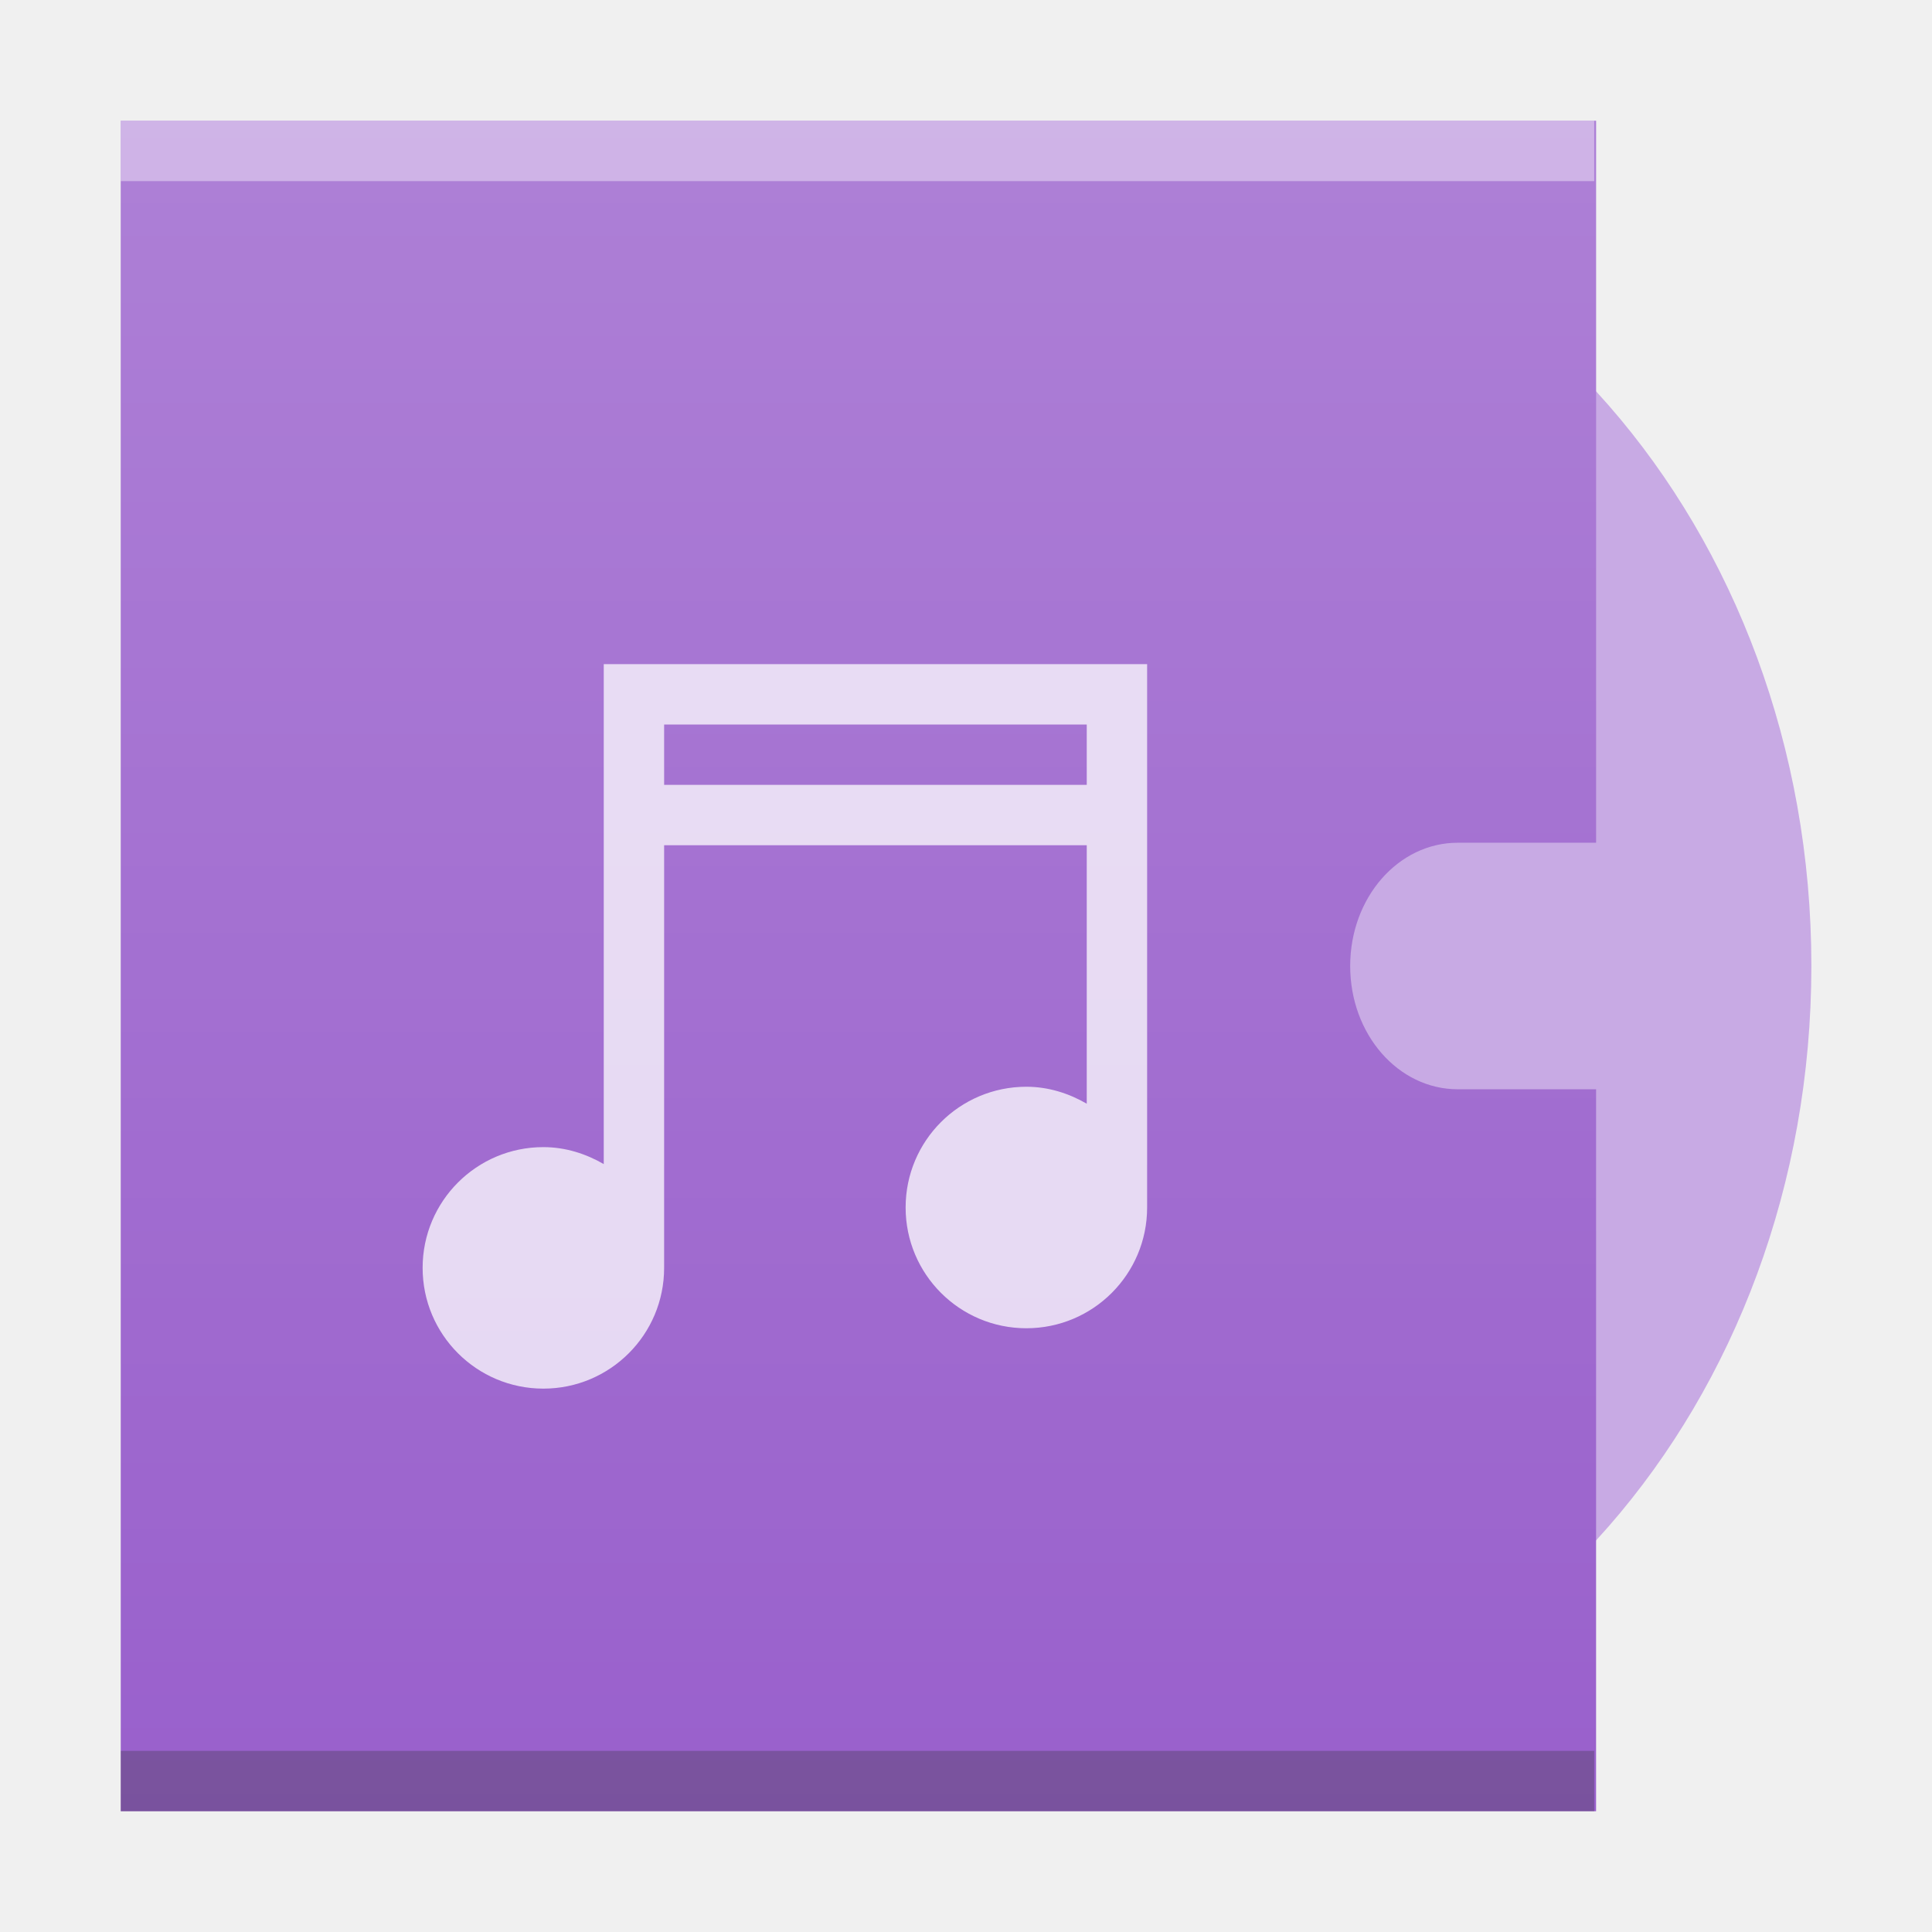
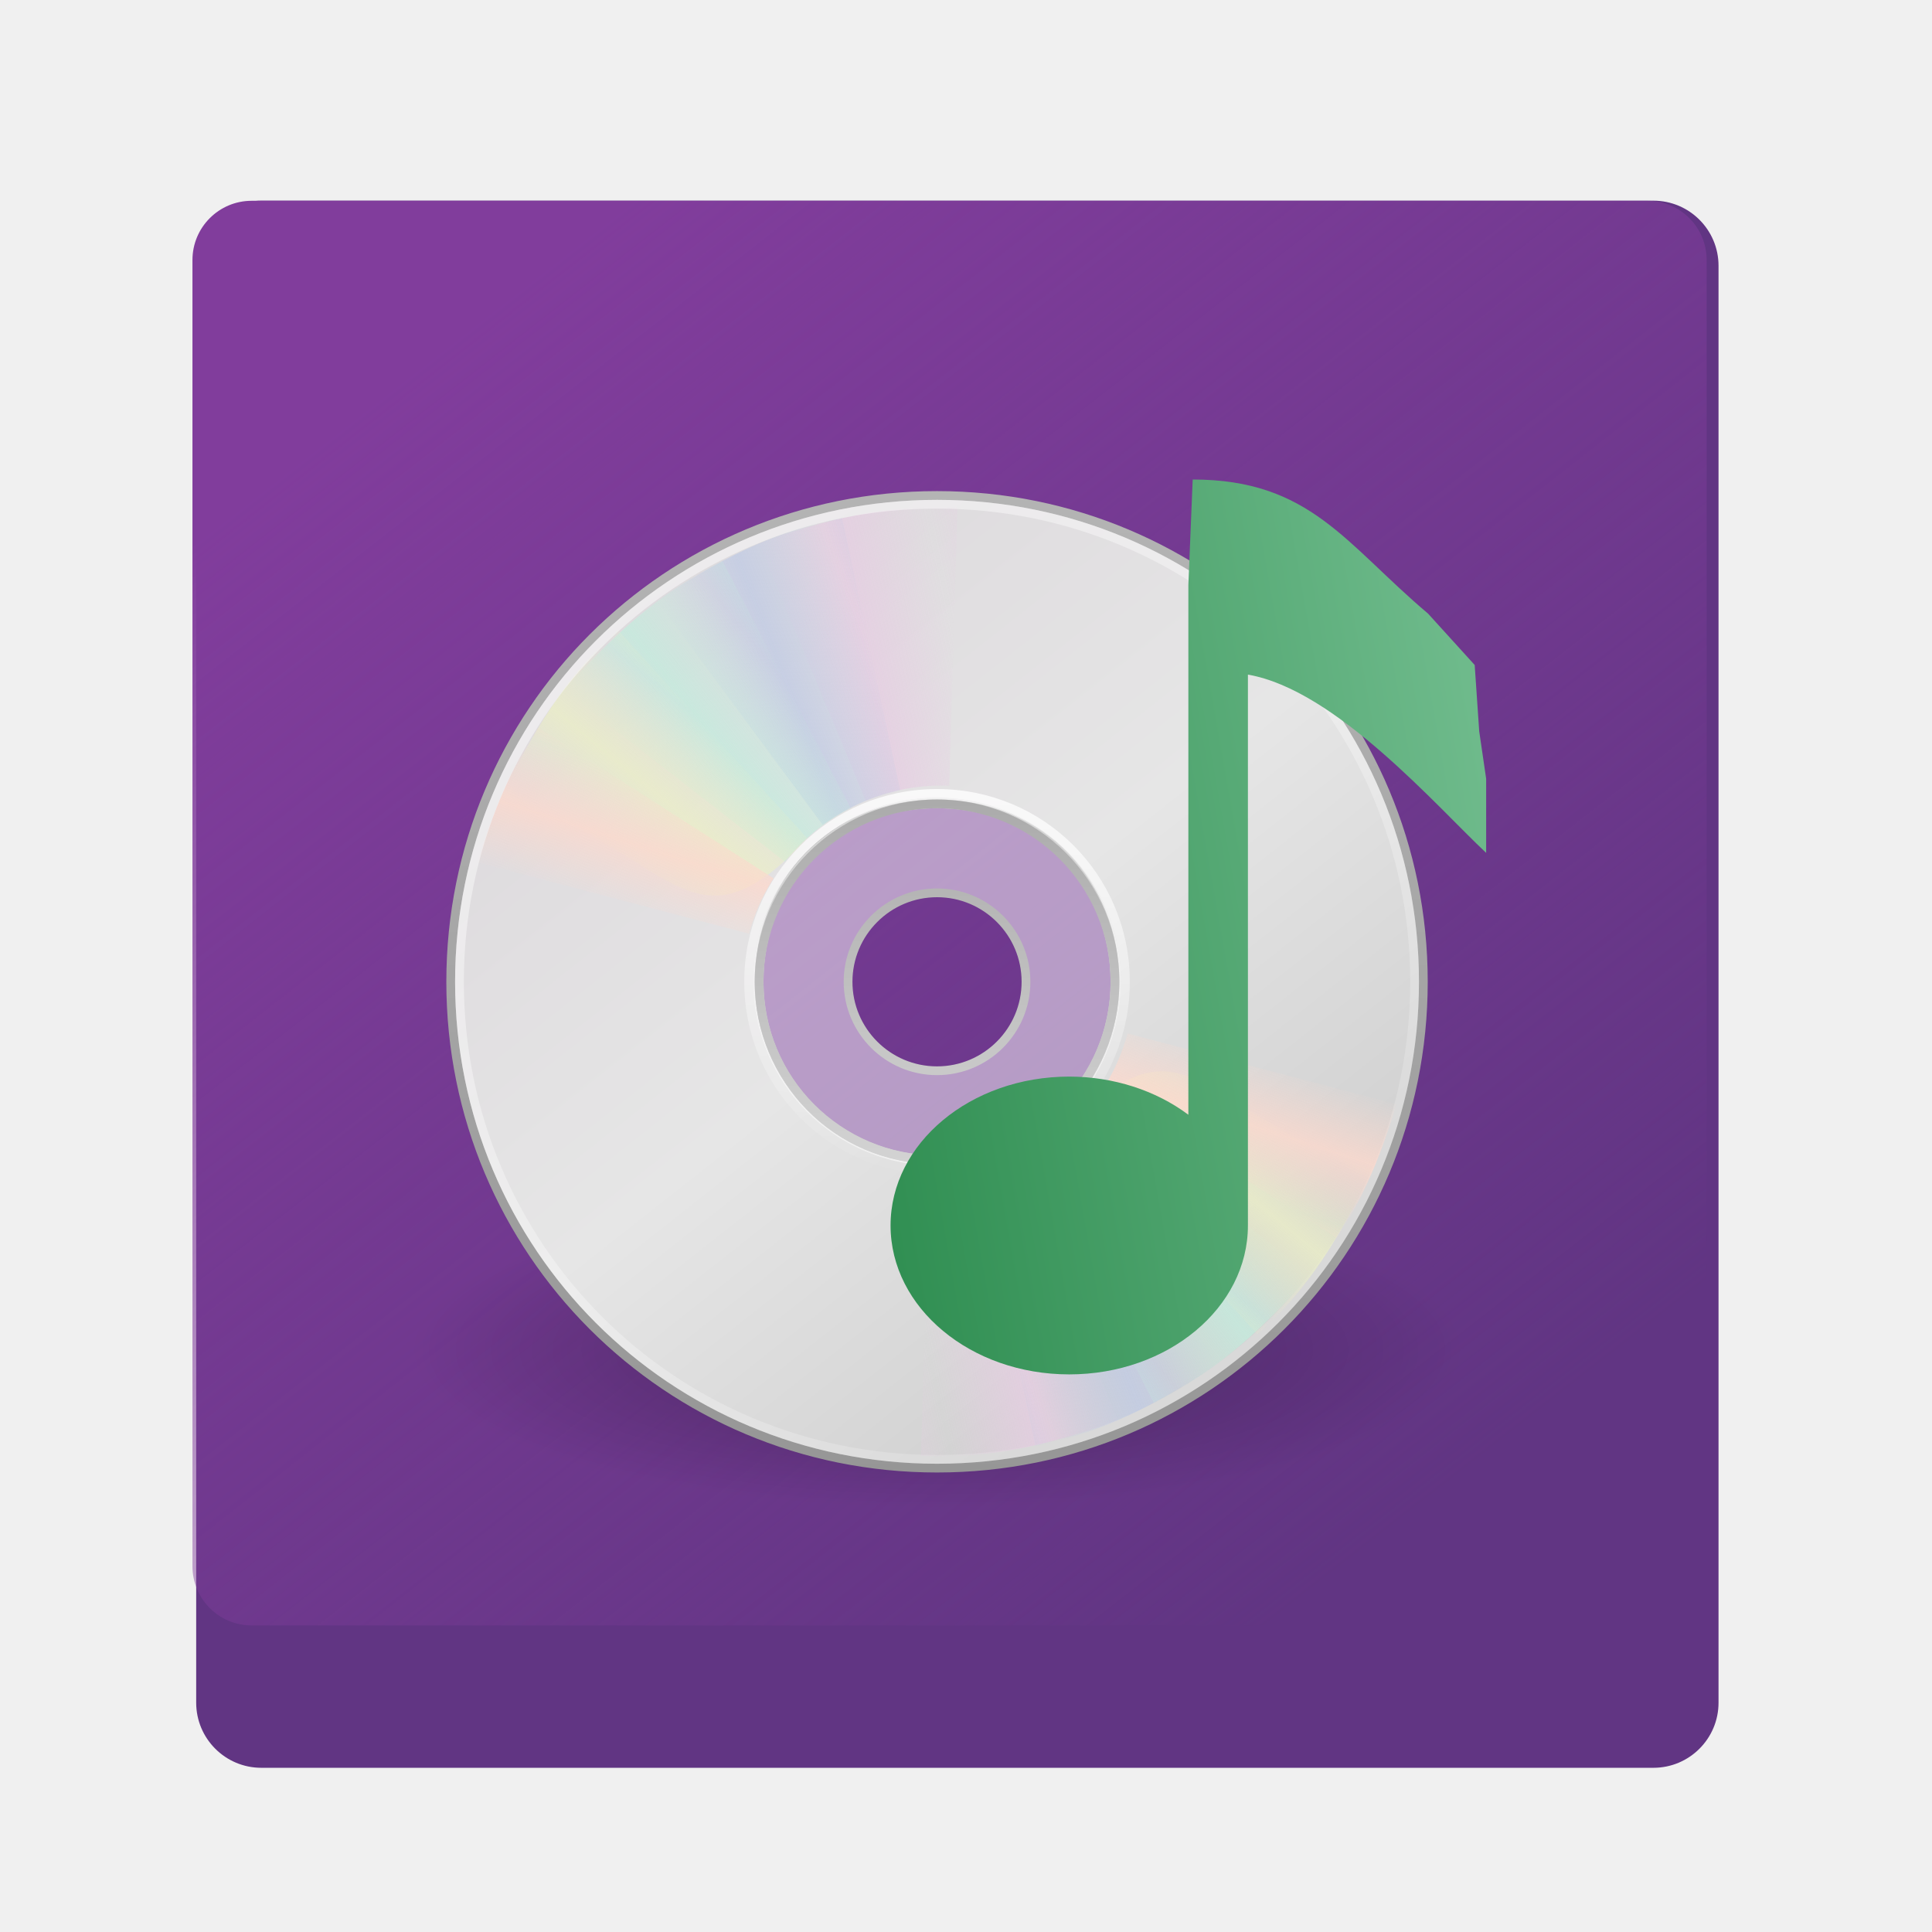
- <svg xmlns="http://www.w3.org/2000/svg" xmlns:xlink="http://www.w3.org/1999/xlink" width="32" height="32">
-   <defs>
-     <linearGradient id="a" y1="292.77" y2="267.37" gradientUnits="userSpaceOnUse" x2="0" gradientTransform="matrix(.96206 0 0 1.10236 382.5 223.06)">
-       <stop stop-color="#ffffff" stop-opacity="0" />
-       <stop offset="1" stop-color="#ffffff" stop-opacity=".2" />
+ <svg xmlns="http://www.w3.org/2000/svg" xmlns:xlink="http://www.w3.org/1999/xlink" width="128" height="128" id="svg11300" version="1.0" style="display:inline;enable-background:new" viewBox="0 0 128 128" xml:space="preserve">
+   <defs id="defs3">
+     <linearGradient id="linearGradient11">
+       <stop style="stop-color:#813d9c;stop-opacity:1;" offset="0" id="stop11" />
+       <stop style="stop-color:#813d9c;stop-opacity:0;" offset="1" id="stop12" />
    </linearGradient>
-     <path id="b" d="m386.57 517.8v28h24.436v-11.958h-2.291c-.987 0-1.782-.911-1.782-2.042 0-1.131.795-2.042 1.782-2.042h2.291v-11.958z" />
+     <linearGradient id="linearGradient9">
+       <stop style="stop-color:#006d26;stop-opacity:1;" offset="0" id="stop9" />
+       <stop style="stop-color:#6eba8b;stop-opacity:1;" offset="1" id="stop10" />
+     </linearGradient>
+     <linearGradient y2="236" x2="96" y1="236" x1="32" gradientTransform="translate(604.8168,170.5864)" gradientUnits="userSpaceOnUse" id="linearGradient1099" xlink:href="#linearGradient1036" />
+     <linearGradient id="linearGradient1036">
+       <stop id="stop1032" offset="0" style="stop-color:#d5d3cf;stop-opacity:1;" />
+       <stop id="stop1034" offset="1" style="stop-color:#f6f5f4;stop-opacity:1" />
+     </linearGradient>
+     <radialGradient r="32" fy="-76" fx="-244" cy="-76" cx="-244" gradientTransform="matrix(0.8833333,0,0,0.8833333,-460.3502,463.1197)" gradientUnits="userSpaceOnUse" id="radialGradient1103" xlink:href="#linearGradient1069" />
+     <linearGradient id="linearGradient1069">
+       <stop id="stop1065" offset="0" style="stop-color:#d5d3cf;stop-opacity:1" />
+       <stop id="stop1067-1" offset="1" style="stop-color:#949390;stop-opacity:1" />
+     </linearGradient>
+     <linearGradient gradientUnits="userSpaceOnUse" y2="232" x2="64" y1="262.5" x1="64" id="linearGradient1027" xlink:href="#linearGradient1025" gradientTransform="translate(-470.5864,432.8168)" />
+     <linearGradient id="linearGradient1025">
+       <stop id="stop1021" offset="0" style="stop-color:#9a9996;stop-opacity:1" />
+       <stop id="stop1023" offset="1" style="stop-color:#77767b;stop-opacity:1" />
+     </linearGradient>
+     <clipPath clipPathUnits="userSpaceOnUse" id="clipPath1609-7">
+       <path id="path1611-5" d="m 252,116 28,-28 v -8 h -36 v 36 z" style="fill:#e74747;stroke:none;stroke-width:0.25px;stroke-linecap:butt;stroke-linejoin:miter;stroke-opacity:1" />
+     </clipPath>
+     <linearGradient id="linearGradient2651" x1="18.776" x2="18.203" y1="4.038" y2="45.962" gradientTransform="matrix(1.086,0,0,1.086,151.559,189.85)" gradientUnits="userSpaceOnUse" xlink:href="#linearGradient6036" />
+     <linearGradient id="linearGradient6036">
+       <stop id="stop6038" style="stop-color:#fff" offset="0" />
+       <stop id="stop6040" style="stop-color:#fff;stop-opacity:0" offset="1" />
+     </linearGradient>
+     <linearGradient id="linearGradient2672" x1="20.58" x2="24.274" y1="10.775" y2="9.862" gradientUnits="userSpaceOnUse" spreadMethod="reflect" xlink:href="#linearGradient3487" />
+     <linearGradient id="linearGradient3487">
+       <stop id="stop3489" style="stop-color:#e6cde2" offset="0" />
+       <stop id="stop3491" style="stop-color:#e6cde2;stop-opacity:0" offset="1" />
+     </linearGradient>
+     <linearGradient id="linearGradient2674" x1="17.495" x2="21.047" y1="11.2" y2="9.796" gradientUnits="userSpaceOnUse" spreadMethod="reflect" xlink:href="#linearGradient3495" />
+     <linearGradient id="linearGradient3495">
+       <stop id="stop3497" style="stop-color:#c1cbe4" offset="0" />
+       <stop id="stop3499" style="stop-color:#c1cbe4;stop-opacity:0" offset="1" />
+     </linearGradient>
+     <linearGradient id="linearGradient2676" x1="14.085" x2="16.994" y1="13.046" y2="10.732" gradientUnits="userSpaceOnUse" spreadMethod="reflect" xlink:href="#linearGradient3503" />
+     <linearGradient id="linearGradient3503">
+       <stop id="stop3505" style="stop-color:#c4ebdd" offset="0" />
+       <stop id="stop3507" style="stop-color:#c4ebdd;stop-opacity:0" offset="1" />
+     </linearGradient>
+     <linearGradient id="linearGradient2678" x1="12.372" x2="14.609" y1="16.188" y2="13.462" gradientUnits="userSpaceOnUse" spreadMethod="reflect" xlink:href="#linearGradient3511" />
+     <linearGradient id="linearGradient3511">
+       <stop id="stop3513" style="stop-color:#ebeec7" offset="0" />
+       <stop id="stop3515" style="stop-color:#ebeec7;stop-opacity:0" offset="1" />
+     </linearGradient>
+     <linearGradient id="linearGradient2680" x1="10.609" x2="9.73" y1="17.886" y2="20.613" gradientUnits="userSpaceOnUse" spreadMethod="reflect" xlink:href="#linearGradient3519" />
+     <linearGradient id="linearGradient3519">
+       <stop id="stop3521" style="stop-color:#fcd9cd" offset="0" />
+       <stop id="stop3523" style="stop-color:#fcd9cd;stop-opacity:0" offset="1" />
+     </linearGradient>
+     <linearGradient id="linearGradient2642" x1="10.502" x2="48.799" y1="3.61" y2="54.698" gradientTransform="matrix(2.7529,0,0,2.7529,110.9762,148.1786)" gradientUnits="userSpaceOnUse" xlink:href="#linearGradient6036" />
+     <linearGradient id="linearGradient2654" x1="21.448" x2="21.448" y1="15.5" y2="32.509" gradientTransform="matrix(2.5381,0,0,2.5381,117.0854,156.0854)" gradientUnits="userSpaceOnUse">
+       <stop id="stop3430" style="stop-color:#aaa" offset="0" />
+       <stop id="stop3432" style="stop-color:#d4d4d4" offset="1" />
+     </linearGradient>
+     <linearGradient id="linearGradient2658" x1="12.274" x2="35.391" y1="32.416" y2="14.203" gradientTransform="matrix(0,3.1715,-3.1715,0,251.26,140.885)" gradientUnits="userSpaceOnUse">
+       <stop id="stop3265" style="stop-color:#dedbde" offset="0" />
+       <stop id="stop3267" style="stop-color:#e6e6e6" offset=".5" />
+       <stop id="stop3269" style="stop-color:#d2d2d2" offset="1" />
+     </linearGradient>
+     <linearGradient id="linearGradient2660" x1="-21.916" x2="-21.916" y1="3" y2="45.033" gradientTransform="matrix(2.7073,0,0,2.7073,249.11,152.0244)" gradientUnits="userSpaceOnUse">
+       <stop id="stop3774" style="stop-color:#b4b4b4" offset="0" />
+       <stop id="stop3776" style="stop-color:#969696" offset="1" />
+     </linearGradient>
+     <radialGradient id="radialGradient2584" cx="23.335" cy="41.636" r="22.627" gradientTransform="matrix(2.6517,0,0,0.79542,116.125,225.882)" gradientUnits="userSpaceOnUse">
+       <stop id="stop23421" offset="0" />
+       <stop id="stop23423" style="stop-opacity:0" offset="1" />
+     </radialGradient>
+     <linearGradient xlink:href="#linearGradient3487" id="linearGradient3" gradientUnits="userSpaceOnUse" x1="20.58" y1="10.775" x2="24.274" y2="9.862" spreadMethod="reflect" />
+     <linearGradient xlink:href="#linearGradient3495" id="linearGradient4" gradientUnits="userSpaceOnUse" x1="17.495" y1="11.2" x2="21.047" y2="9.796" spreadMethod="reflect" />
+     <linearGradient xlink:href="#linearGradient3503" id="linearGradient5" gradientUnits="userSpaceOnUse" x1="14.085" y1="13.046" x2="16.994" y2="10.732" spreadMethod="reflect" />
+     <linearGradient xlink:href="#linearGradient3511" id="linearGradient6" gradientUnits="userSpaceOnUse" x1="12.372" y1="16.188" x2="14.609" y2="13.462" spreadMethod="reflect" />
+     <linearGradient xlink:href="#linearGradient3519" id="linearGradient7" gradientUnits="userSpaceOnUse" x1="10.609" y1="17.886" x2="9.73" y2="20.613" spreadMethod="reflect" />
+     <linearGradient xlink:href="#linearGradient9" id="linearGradient10" x1="20.316" y1="234.549" x2="97.864" y2="220.876" gradientUnits="userSpaceOnUse" />
+     <linearGradient xlink:href="#linearGradient11" id="linearGradient12" x1="32.03" y1="192.97" x2="93.793" y2="272.023" gradientUnits="userSpaceOnUse" />
  </defs>
-   <g transform="translate(-384.57-515.8)">
-     <path fill="#c8aae4" d="m403.117 518.673a11.455 13.125 0 0 0 -11.455 13.125 11.455 13.125 0 0 0 11.455 13.125 11.455 13.125 0 0 0 11.455 -13.125 11.455 13.125 0 0 0 -11.455 -13.125m0 9.333a3.309 3.792 0 0 1 3.309 3.792 3.309 3.792 0 0 1 -3.309 3.792 3.309 3.792 0 0 1 -3.309 -3.792 3.309 3.792 0 0 1 3.309 -3.792m0 .875a2.545 2.917 0 0 0 -2.545 2.917 2.545 2.917 0 0 0 2.545 2.917 2.545 2.917 0 0 0 2.545 -2.917 2.545 2.917 0 0 0 -2.545 -2.917m0 1.458a1.273 1.458 0 0 1 1.273 1.458 1.273 1.458 0 0 1 -1.273 1.458 1.273 1.458 0 0 1 -1.273 -1.458 1.273 1.458 0 0 1 1.273 -1.458" />
-     <use fill="#9960cc" xlink:href="#b" />
-     <path opacity=".75" fill="#ffffff" d="m394.57 526.8v8.281c-.295-.171-.635-.281-1-.281-1.105 0-2 .895-2 2 0 1.105.895 2 2 2 1.105 0 2-.895 2-2v-7h7v4.281c-.295-.171-.635-.281-1-.281-1.105 0-2 .895-2 2 0 1.105.895 2 2 2 1.105 0 2-.895 2-2v-9zm1 1h7v1h-7z" />
-     <rect width="24.405" x="386.57" y="544.8" fill="#2e3132" height="1" fill-opacity=".294" />
-     <rect width="24.405" x="386.57" y="517.8" fill="#ffffff" height="1" fill-opacity=".412" />
-     <use fill="url(#a)" xlink:href="#b" />
+   <g id="layer1" style="display:inline" transform="translate(0,-172)">
+     <g id="layer2" style="display:none">
+       <g style="display:inline;fill:#000000;enable-background:new" transform="matrix(7.991171,0,0,8.003641,-167.7909,-4846.078)" id="g12027" />
+       <rect style="display:inline;overflow:visible;visibility:visible;fill:#f0f0f0;fill-opacity:1;fill-rule:nonzero;stroke:none;stroke-width:0.5;marker:none;enable-background:accumulate" id="rect13805" width="128" height="128" x="9.2651362e-08" y="172" />
+       <g id="g883" style="fill:none;fill-opacity:0.251;stroke:#a579b3;stroke-opacity:1" transform="translate(-24,24)" />
+       <g id="g900" style="fill:none;fill-opacity:0.251;stroke:#a579b3;stroke-opacity:1" transform="translate(-24,24)" />
+       <rect y="172" x="160" height="16" width="16" id="rect859" style="display:inline;overflow:visible;visibility:visible;fill:#f0f0f0;fill-opacity:1;fill-rule:nonzero;stroke:none;stroke-width:0.5;marker:none;enable-background:accumulate" />
+       <text xml:space="preserve" style="font-style:normal;font-variant:normal;font-weight:bold;font-stretch:normal;font-size:4px;line-height:125%;font-family:Cantarell;-inkscape-font-specification:'Cantarell, Bold';text-align:start;writing-mode:lr-tb;text-anchor:start;display:inline;fill:#000000;fill-opacity:1;stroke:none;stroke-width:0.333;enable-background:new" x="0" y="164" id="text863">
+         <tspan style="font-size:4px;stroke-width:0.333" id="tspan861" x="0" y="164">Hicolor</tspan>
+       </text>
+       <text id="text867" y="164" x="160" style="font-style:normal;font-variant:normal;font-weight:bold;font-stretch:normal;font-size:4px;line-height:125%;font-family:Cantarell;-inkscape-font-specification:'Cantarell, Bold';text-align:start;writing-mode:lr-tb;text-anchor:start;display:inline;fill:#000000;fill-opacity:1;stroke:none;stroke-width:0.333;enable-background:new" xml:space="preserve">
+         <tspan y="164" x="160" id="tspan865" style="font-size:4px;stroke-width:0.333">Symbolic</tspan>
+       </text>
+     </g>
+     <g id="layer3" style="display:none">
+       <circle cx="64" cy="236" r="59.504" id="circle2892" style="display:inline;opacity:0.1;vector-effect:none;fill:none;fill-opacity:1;stroke:#000000;stroke-width:0.99;stroke-linecap:butt;stroke-linejoin:miter;stroke-miterlimit:4;stroke-dasharray:0.99, 0.99;stroke-dashoffset:0;stroke-opacity:1;marker:none;marker-start:none;marker-mid:none;marker-end:none;paint-order:normal;enable-background:new" />
+       <rect ry="8" rx="8" y="180.495" x="20.495" height="111.01" width="87.01" id="rect2894" style="display:inline;opacity:0.1;vector-effect:none;fill:none;fill-opacity:1;stroke:#000000;stroke-width:0.99;stroke-linecap:butt;stroke-linejoin:miter;stroke-miterlimit:4;stroke-dasharray:0.99, 0.99;stroke-dashoffset:0;stroke-opacity:1;marker:none;marker-start:none;marker-mid:none;marker-end:none;paint-order:normal;enable-background:new" />
+       <rect ry="8" rx="8" y="184.495" x="12.495" height="103.01" width="103.01" id="rect2896" style="display:inline;opacity:0.1;vector-effect:none;fill:none;fill-opacity:1;stroke:#000000;stroke-width:0.99;stroke-linecap:butt;stroke-linejoin:miter;stroke-miterlimit:4;stroke-dasharray:0.99, 0.99;stroke-dashoffset:0;stroke-opacity:1;marker:none;marker-start:none;marker-mid:none;marker-end:none;paint-order:normal;enable-background:new" />
+       <rect ry="8" rx="8" y="200.495" x="8.495" height="87.01" width="111.01" id="rect2898" style="display:inline;opacity:0.1;vector-effect:none;fill:none;fill-opacity:1;stroke:#000000;stroke-width:0.99;stroke-linecap:butt;stroke-linejoin:miter;stroke-miterlimit:4;stroke-dasharray:0.99, 0.99;stroke-dashoffset:0;stroke-opacity:1;marker:none;marker-start:none;marker-mid:none;marker-end:none;paint-order:normal;enable-background:new" />
+       <path id="path2900" d="M 2.6203015e-5,289 H 128" style="display:inline;fill:none;stroke:#62a0ea;stroke-width:2;stroke-linecap:butt;stroke-linejoin:miter;stroke-miterlimit:4;stroke-dasharray:none;stroke-opacity:1;enable-background:new" />
+     </g>
+     <g id="g3" style="display:inline;enable-background:new">
+       <rect style="display:inline;fill:#613583;fill-opacity:1;stroke-width:1.174;enable-background:new" id="rect1" width="100.859" height="103.826" x="12.998" y="185.295" ry="4.315" />
+       <rect style="display:inline;fill:url(#linearGradient12);fill-opacity:1;stroke-width:1.116;enable-background:new" id="rect1-6" width="100.32" height="94.387" x="12.751" y="185.303" ry="3.923" />
+       <g id="g7" transform="matrix(0.5805378,0,0,0.5805378,-41.25511,111.0701)" style="display:inline;enable-background:new">
+         <path id="path23417" d="m 238,259 c 0.003,9.941 -26.861,18 -60,18 -33.139,0 -60.003,-8.059 -60,-18 -0.003,-9.941 26.861,-18 60,-18 33.139,0 60.003,8.059 60,18 z" style="opacity:0.3;fill:url(#radialGradient2584);fill-rule:evenodd" />
+         <path id="path2781" d="m 233.5,217 c 0,-30.763 -24.737,-55.5 -55.5,-55.5 -30.763,0 -55.5,24.737 -55.5,55.5 -1e-5,30.763 24.737,55.5 55.5,55.5 30.763,-10e-6 55.5,-24.737 55.5,-55.5 z m -35.195,0 c 0,11.176 -8.905,20.305 -20.305,20.305 -11.623,0 -20.305,-9.355 -20.305,-20.305 0,-11.174 8.234,-20.305 20.305,-20.305 12.071,0 20.305,9.352 20.305,20.305 z" style="fill:url(#linearGradient2658);stroke:url(#linearGradient2660)" />
+         <path id="path2474" d="m 178,196 c -11.592,0 -21,9.408 -21,21 0,11.592 9.408,21 21,21 11.592,0 21,-9.408 21,-21 0,-11.592 -9.408,-21 -21,-21 z m 0,10.5 c 5.796,0 10.5,4.704 10.5,10.5 0,5.796 -4.704,10.5 -10.5,10.5 -5.796,0 -10.5,-4.704 -10.5,-10.5 0,-5.796 4.704,-10.5 10.5,-10.5 z" style="opacity:0.5;fill:#ffffff" />
+         <path id="path3418" d="m 178,196.695 c -11.208,0 -20.305,9.097 -20.305,20.305 0,11.208 9.097,20.305 20.305,20.305 11.208,0 20.305,-9.097 20.305,-20.305 0,-11.208 -9.097,-20.305 -20.305,-20.305 z m 0,10.152 c 5.604,0 10.152,4.548 10.152,10.152 0,5.604 -4.548,10.152 -10.152,10.152 -5.604,0 -10.152,-4.548 -10.152,-10.152 0,-5.604 4.548,-10.152 10.152,-10.152 z" style="fill:none;stroke:url(#linearGradient2654);stroke-linejoin:round" />
+         <g id="g3527" transform="matrix(2.732,0,0,2.732,112.9099,151.9257)">
+           <path id="path3296" transform="matrix(0.9996,0.028243,-0.028243,0.9996,0.69241,-0.67083)" d="m 15.857,5.731 4.768,10.613 c 1.035,-0.459 2.17,-0.719 3.375,-0.719 0.032,0 0.062,-3.6e-4 0.094,0 l 0.014,-11.62 c -2.942,-0.071 -5.543,0.657 -8.251,1.726 h 10e-7 z" style="opacity:0.8;fill:url(#linearGradient3)" />
+           <path id="path3308" d="m 12.121,7.906 6.931,9.36 c 0.913,-0.67 1.966,-1.167 3.143,-1.425 0.031,-0.007 0.06,-0.014 0.092,-0.02 l -2.429,-11.395 c -2.889,0.561 -5.319,1.856 -7.736,3.48 z" style="opacity:0.8;fill:url(#linearGradient4)" />
+           <path id="path3310" d="m 8.252,11.647 9.214,7.156 c 0.709,-0.883 1.597,-1.636 2.667,-2.19 0.028,-0.015 0.055,-0.029 0.083,-0.043 l -5.35,-10.319 c -2.645,1.29 -4.7,3.202 -6.614,5.396 z" style="opacity:0.8;fill:url(#linearGradient5)" />
+           <path id="path3312" d="m 5.633,16.074 c 7.175,2.242 7.85,7.032 12.777,1.754 l -7.91,-8.696 c -2.221,1.931 -3.587,4.327 -4.867,6.942 z" style="opacity:0.8;fill:url(#linearGradient6)" />
+           <path id="path3314" d="m 7.155,13.193 c -1.183,1.752 -1.908,3.636 -2.525,5.644 l 11.339,2.975 c 0.216,-0.763 0.518,-1.515 0.969,-2.219 0.017,-0.027 0.045,-0.067 0.062,-0.094 l -9.845,-6.307 z" style="opacity:0.8;fill:url(#linearGradient7)" />
+         </g>
+         <path id="path3272" d="m 178,162.5 c -30.209,0 -54.5,24.291 -54.5,54.5 0,30.209 24.291,54.5 54.5,54.5 30.209,0 54.5,-24.291 54.5,-54.5 0,-30.209 -24.291,-54.5 -54.5,-54.5 z" style="opacity:0.5;fill:none;stroke:url(#linearGradient2642)" />
+         <g id="g3297" transform="matrix(-2.7073,0,0,-2.7073,242.98,281.95)">
+           <path id="path3299" transform="matrix(0.9996,0.028243,-0.028243,0.9996,0.69241,-0.67083)" d="m 15.857,5.731 4.768,10.613 c 1.035,-0.459 2.17,-0.719 3.375,-0.719 0.032,0 0.062,-3.6e-4 0.094,0 l 0.014,-11.62 c -2.942,-0.071 -5.543,0.657 -8.251,1.726 h 10e-7 z" style="opacity:0.8;fill:url(#linearGradient2672)" />
+           <path id="path3301" d="m 12.121,7.906 6.931,9.36 c 0.913,-0.67 1.966,-1.167 3.143,-1.425 0.031,-0.007 0.06,-0.014 0.092,-0.02 l -2.429,-11.395 c -2.889,0.561 -5.319,1.856 -7.736,3.48 z" style="opacity:0.8;fill:url(#linearGradient2674)" />
+           <path id="path3303" d="m 8.252,11.647 9.214,7.156 c 0.709,-0.883 1.597,-1.636 2.667,-2.19 0.028,-0.015 0.055,-0.029 0.083,-0.043 l -5.35,-10.319 c -2.645,1.29 -4.7,3.202 -6.614,5.396 z" style="opacity:0.8;fill:url(#linearGradient2676)" />
+           <path id="path3305" d="m 5.633,16.074 c 7.175,2.242 7.85,7.032 12.777,1.754 l -7.91,-8.696 c -2.221,1.931 -3.587,4.327 -4.867,6.942 z" style="opacity:0.8;fill:url(#linearGradient2678)" />
+           <path id="path3307" d="m 7.155,13.193 c -1.183,1.752 -1.908,3.636 -2.525,5.644 l 11.339,2.975 c 0.216,-0.763 0.518,-1.515 0.969,-2.219 0.017,-0.027 0.045,-0.067 0.062,-0.094 l -9.845,-6.307 z" style="opacity:0.8;fill:url(#linearGradient2680)" />
+         </g>
+         <path id="path3281" d="m 178,195.5 c -11.917,0 -21.5,9.583 -21.5,21.5 0,11.917 9.583,21.5 21.5,21.5 11.917,0 21.5,-9.583 21.5,-21.5 0,-11.917 -9.583,-21.5 -21.5,-21.5 z" style="opacity:0.8;fill:none;stroke:url(#linearGradient2651)" />
+       </g>
+       <path style="color:#232629;display:inline;fill:url(#linearGradient10);fill-opacity:1;stroke:none;stroke-width:3.947;stroke-dasharray:none;enable-background:new" d="m 79.019,203.77 -0.287,6.991 v 4.944 3.946 15.784 10.42 c -2.168,-1.623 -4.978,-2.524 -7.892,-2.528 -6.538,0 -11.838,4.417 -11.838,9.865 0,5.448 5.3,9.865 11.838,9.865 6.538,0 11.838,-4.417 11.838,-9.865 v -17.757 -18.739 c 5.816,0.994 12.552,8.783 15.784,11.81 v -2.937 -1.973 l -0.46,-3.144 -0.3,-4.395 -3.09,-3.404 c -5.47,-4.621 -7.815,-8.884 -15.594,-8.884 z m 15.497,16.459 c -3.402,-2.022 -7.466,-3.586 -11.838,-4.208 z m -15.784,32.963 c -78.685,-81.099 -78.685,-81.099 0,0 z" class="ColorScheme-Text" id="path1-5" />
+       <path style="color:#232629;display:none;fill:currentColor;fill-opacity:1;stroke:none;stroke-width:3.947;stroke-dasharray:none;enable-background:new" d="m 78.685,199.827 v 3.946 11.838 3.946 15.784 10.42 c -2.168,-1.623 -4.978,-2.524 -7.892,-2.528 -6.538,0 -11.838,4.417 -11.838,9.865 0,5.448 5.3,9.865 11.838,9.865 6.538,0 11.838,-4.417 11.838,-9.865 v -17.757 -15.406 c 5.816,0.994 12.552,5.451 15.784,8.478 v -2.937 -1.973 -0.617 -13.194 -2.59 c -4.78,-3.932 -11.952,-7.275 -19.73,-7.275 z m 3.946,4.324 c 4.47,0.764 8.66,2.683 11.838,4.917 v 11.067 c -3.402,-2.022 -7.466,-3.586 -11.838,-4.208 z m -11.838,43.028 c 4.359,0 7.892,2.65 7.892,5.919 0,3.269 -3.533,5.919 -7.892,5.919 -4.359,0 -7.892,-2.65 -7.892,-5.919 0,-3.269 3.533,-5.919 7.892,-5.919 z" class="ColorScheme-Text" id="path1" />
+     </g>
  </g>
</svg>
